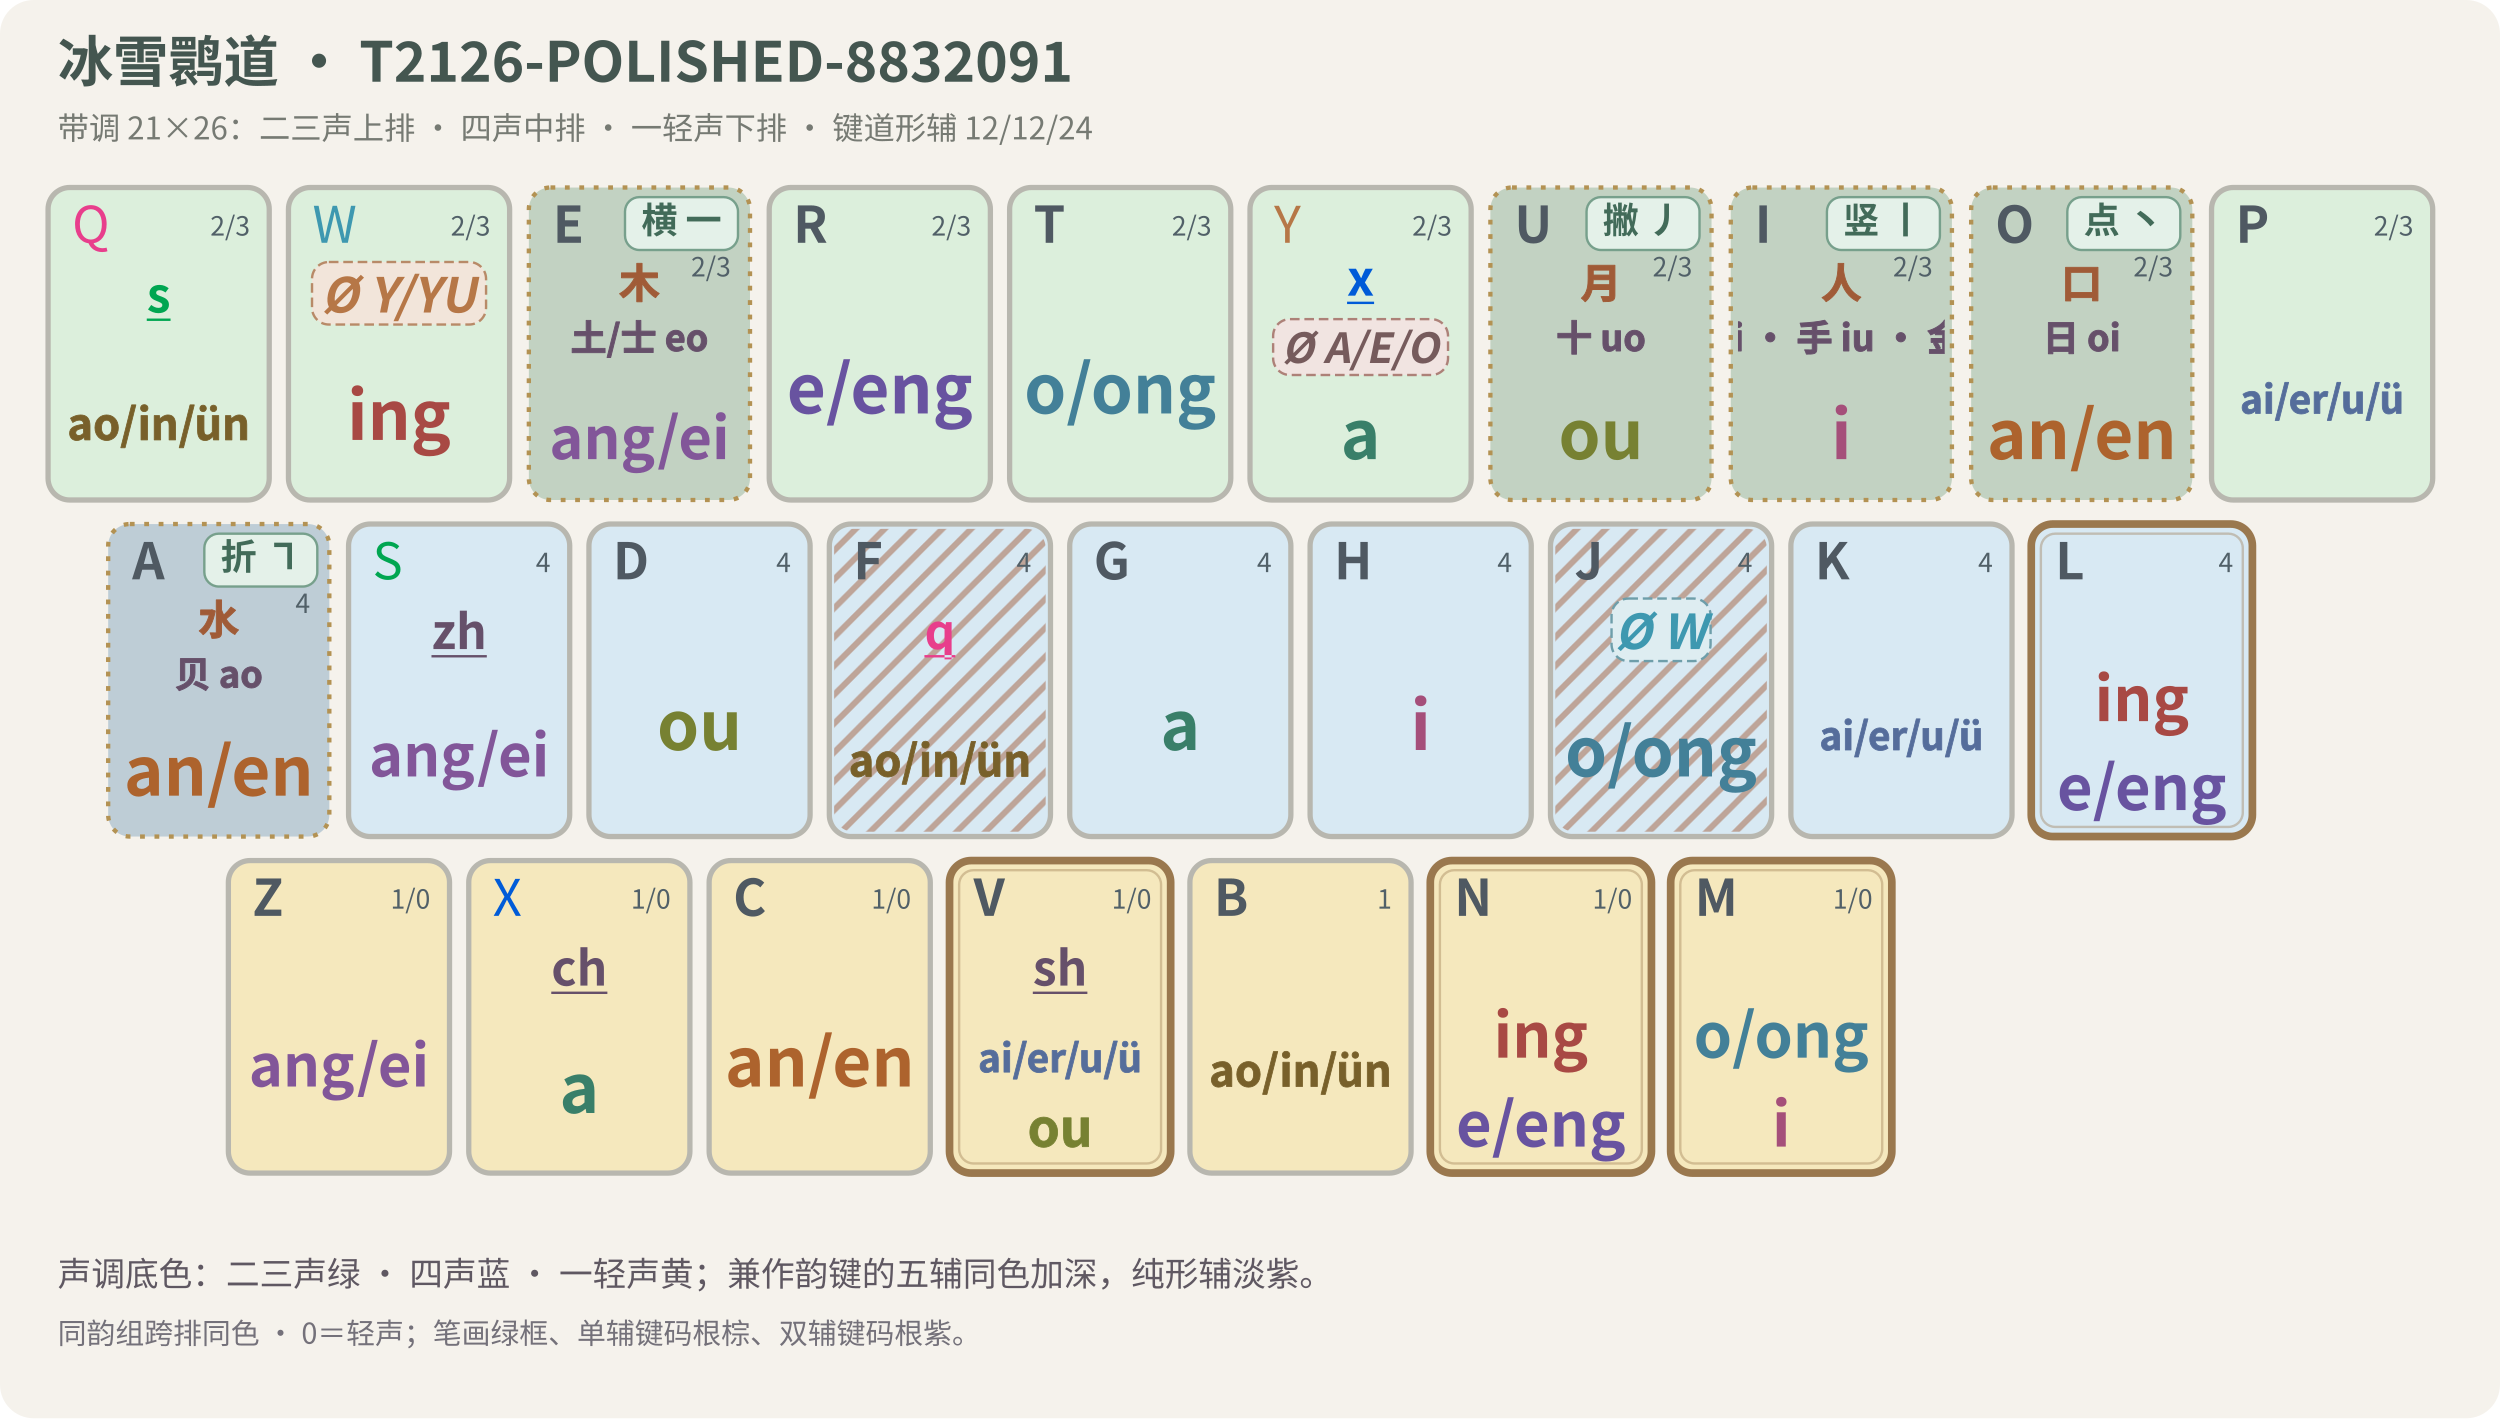
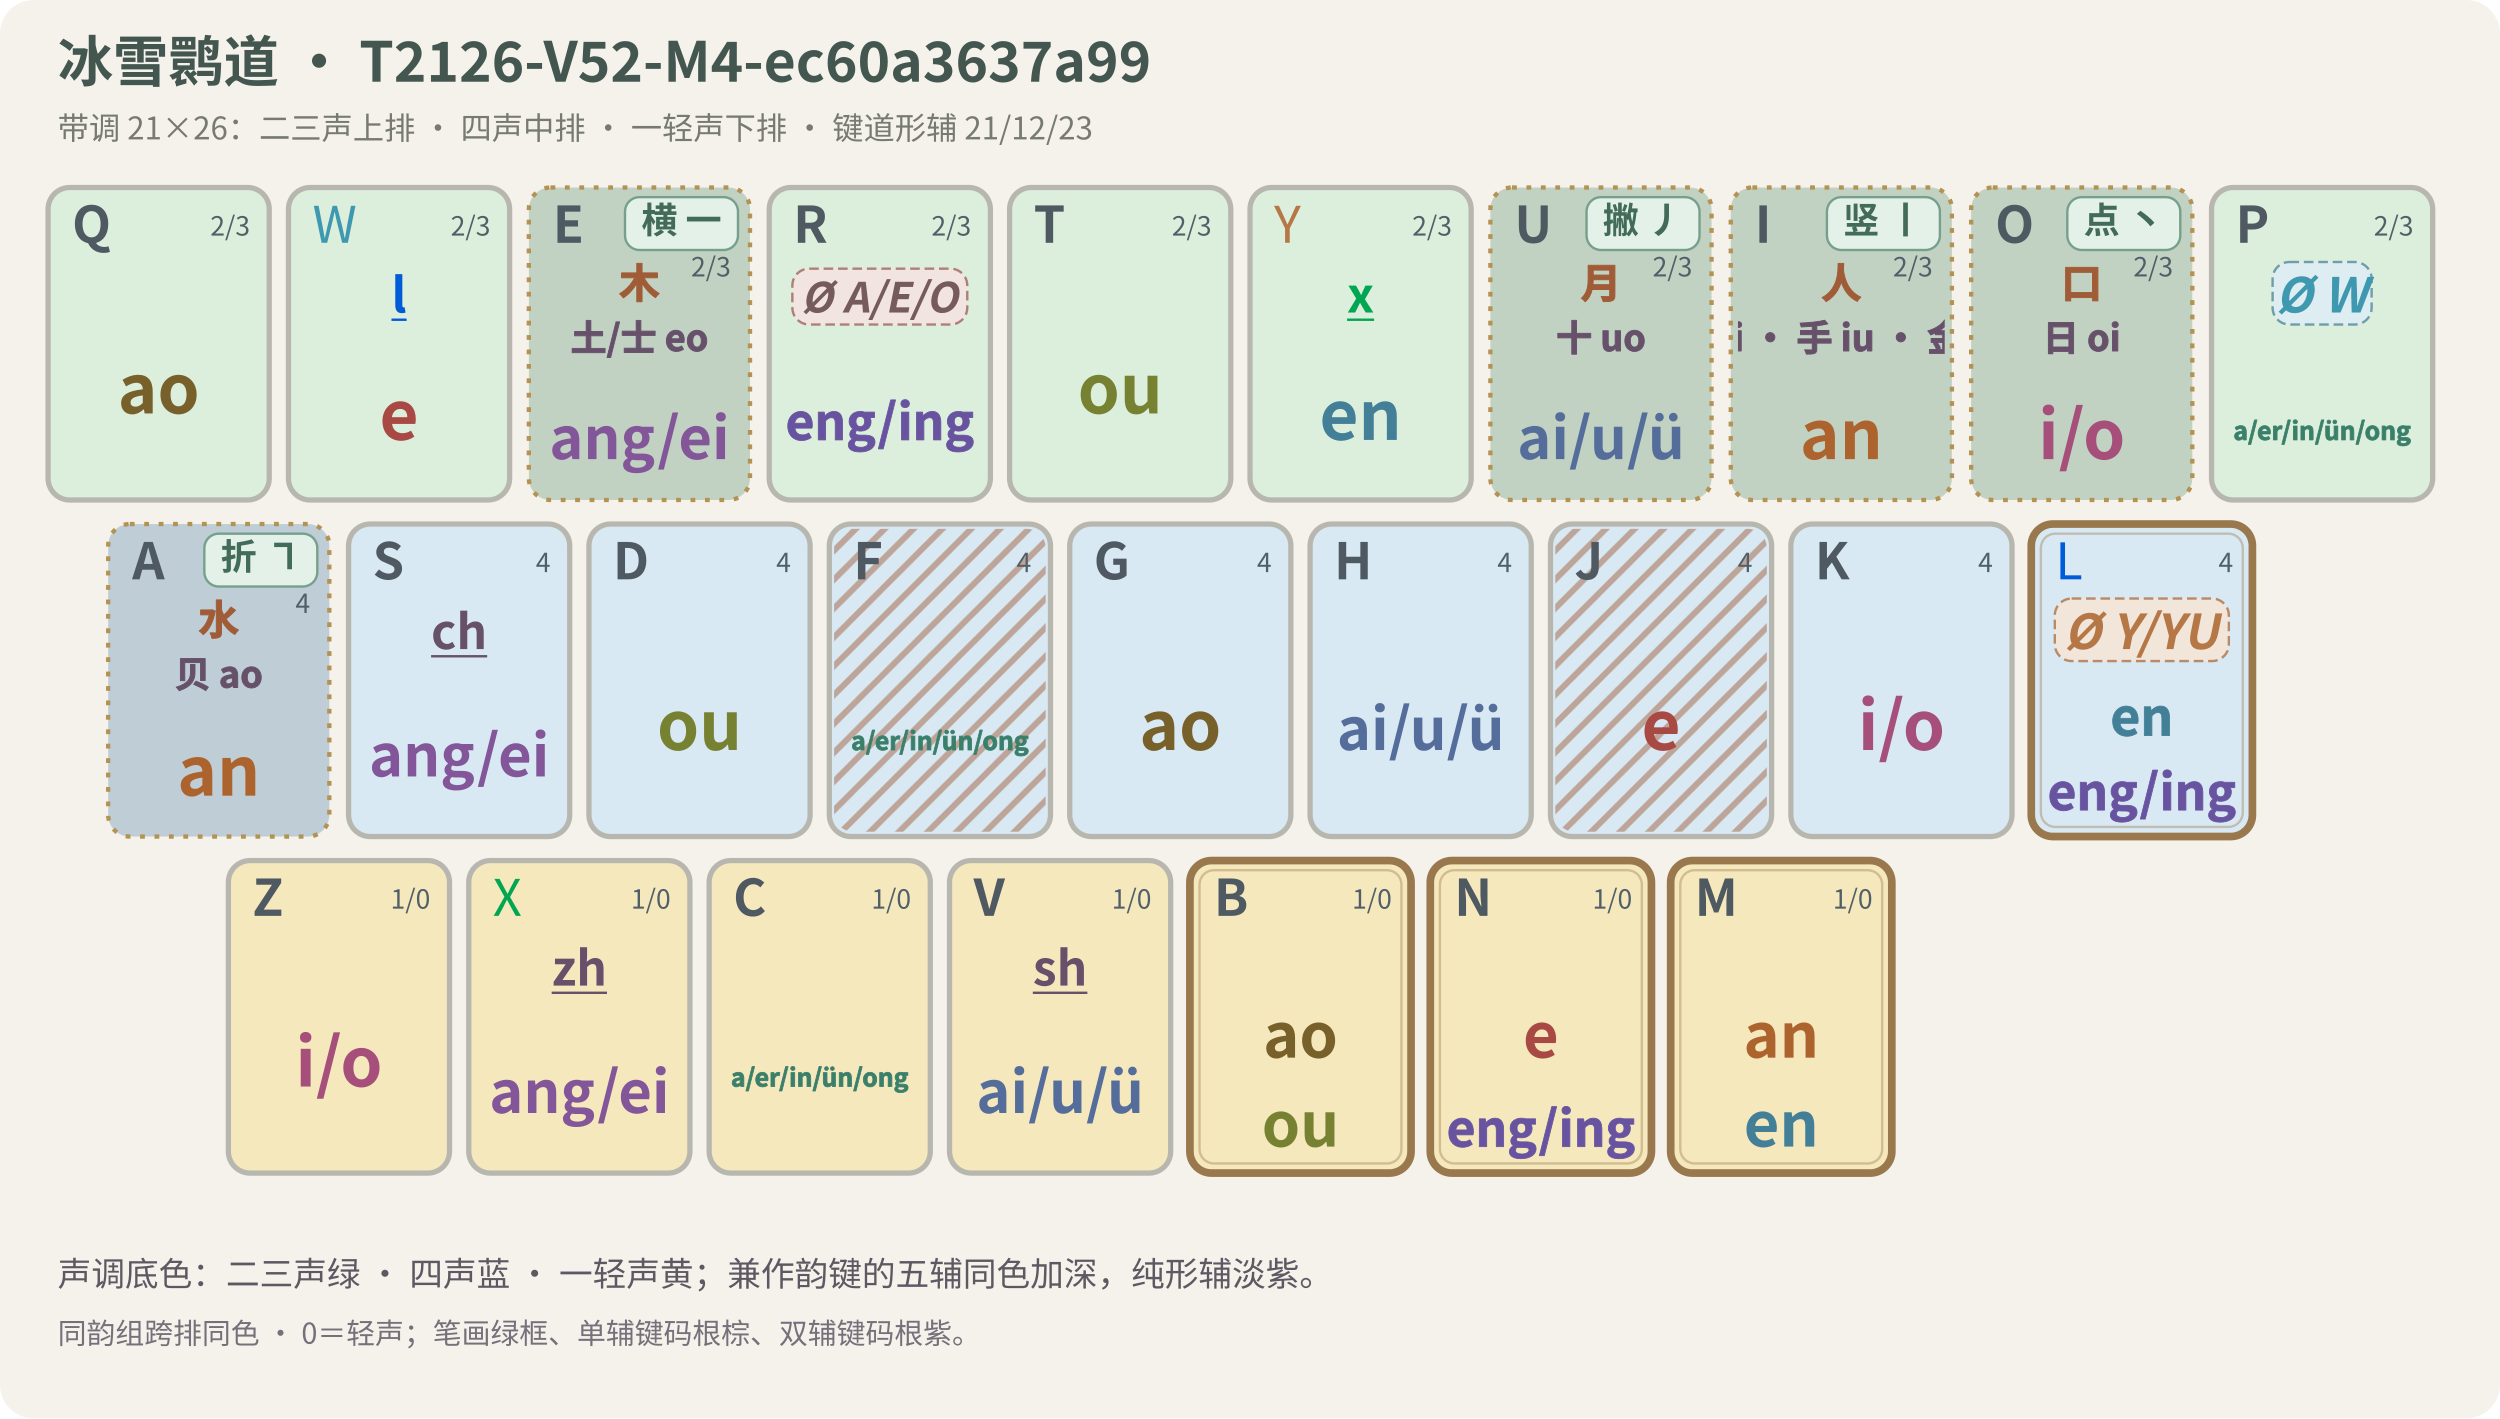
<svg xmlns="http://www.w3.org/2000/svg" class="keysvg nf4-keysvg" viewBox="0 0 1040 590" role="img" aria-labelledby="title desc">
  <defs>
    <pattern id="nf4-both" width="12" height="12" patternUnits="userSpaceOnUse">
      <rect width="12" height="12" fill="#fbfaf7" />
    </pattern>
    <pattern id="nf4-ionly" width="9" height="9" patternUnits="userSpaceOnUse">
      <rect width="9" height="9" fill="#e3eef4" />
      <path d="M2 0V9M7 0V9" stroke="#7399ad" stroke-opacity=".18" />
    </pattern>
    <pattern id="nf4-ronly" width="10" height="10" patternUnits="userSpaceOnUse">
      <rect width="10" height="10" fill="#f6ebd6" />
      <circle cx="3" cy="3" r="1.15" fill="#b39253" fill-opacity=".3" />
    </pattern>
    <pattern id="nf4-none" width="10" height="10" patternUnits="userSpaceOnUse">
      <rect width="10" height="10" fill="#eeece8" />
      <path d="M0 10L10 0" stroke="#aaa6a4" stroke-opacity=".14" />
    </pattern>
    <pattern id="nf4-multi" width="9" height="9" patternUnits="userSpaceOnUse">
      <rect width="9" height="9" fill="#f8efe2" />
      <path d="M-2 2L2-2M0 9L9 0M7 11L11 7" stroke="#9a784e" stroke-width="1.6" stroke-opacity=".27" />
    </pattern>
    <pattern id="nf4-anchor" width="12" height="12" patternUnits="userSpaceOnUse">
      <path d="M-3 3L3-3M0 12L12 0M9 15L15 9" stroke="#a05b37" stroke-width="2.5" stroke-opacity=".48" />
    </pattern>
  </defs>
  <rect width="1040" height="590" rx="14" fill="#f5f2ec" />
-   <text x="24" y="34" font-family="Microsoft YaHei UI, Noto Sans CJK SC, sans-serif" font-size="23" fill="#445650" text-anchor="start" font-weight="760">冰雪鹮道 · T2126-POLISHED-8832091</text>
-   <text x="24" y="58" font-family="Microsoft YaHei UI, Noto Sans CJK SC, sans-serif" font-size="13" fill="#767a73" text-anchor="start" font-weight="500">带调 21×26：二三声上排 · 四声中排 · 一轻声下排 · 键道形辅 12/12/24</text>
+   <text x="24" y="34" font-family="Microsoft YaHei UI, Noto Sans CJK SC, sans-serif" font-size="23" fill="#445650" text-anchor="start" font-weight="760">冰雪鹮道 · T2126-V52-M4-ec60a3637a99</text>
+   <text x="24" y="58" font-family="Microsoft YaHei UI, Noto Sans CJK SC, sans-serif" font-size="13" fill="#767a73" text-anchor="start" font-weight="500">带调 21×26：二三声上排 · 四声中排 · 一轻声下排 · 键道形辅 21/12/23</text>
  <g data-key="Q" data-role="sound" data-tone-region="23">
    <clipPath id="snow_zhudao-clip-0-0">
      <rect x="23" y="81" width="86" height="124" rx="7" />
    </clipPath>
    <rect x="20" y="78" width="92" height="130" rx="9" fill="#dcefdc" stroke="#b8b7af" stroke-width="2.2" />
    <g clip-path="url(#snow_zhudao-clip-0-0)">
-       <text x="30" y="101" font-family="Microsoft YaHei UI, Noto Sans CJK SC, sans-serif" font-size="21" fill="#e83e8c" text-anchor="start" font-weight="500" data-key-label="true">Q</text>
-       <text x="66" y="130" text-anchor="middle" font-family="Microsoft YaHei UI, Noto Sans CJK SC, sans-serif" font-size="20" font-weight="700" text-decoration="underline" fill="#00a651">s</text>
+       <text x="30" y="101" font-family="Microsoft YaHei UI, Noto Sans CJK SC, sans-serif" font-size="21" fill="#4f5962" text-anchor="start" font-weight="800" data-key-label="true">Q</text>
      <text x="104" y="98" text-anchor="end" font-family="Microsoft YaHei UI, Noto Sans CJK SC, sans-serif" font-size="11" fill="#516068" data-tones="23">2/3</text>
-       <text x="66" y="183" font-family="Microsoft YaHei UI, Noto Sans CJK SC, sans-serif" font-size="18.056" fill="#78602a" text-anchor="middle" font-weight="800" data-final="ao/in/ün" paint-order="stroke" stroke="#78602a" stroke-width="0.35" stroke-linejoin="round">ao/in/ün</text>
+       <text x="66" y="172" font-family="Microsoft YaHei UI, Noto Sans CJK SC, sans-serif" font-size="28" fill="#78602a" text-anchor="middle" font-weight="600" data-final="ao">ao</text>
    </g>
  </g>
  <g data-key="W" data-role="sound" data-tone-region="23">
    <clipPath id="snow_zhudao-clip-0-1">
      <rect x="123" y="81" width="86" height="124" rx="7" />
    </clipPath>
    <rect x="120" y="78" width="92" height="130" rx="9" fill="#dcefdc" stroke="#b8b7af" stroke-width="2.2" />
    <g clip-path="url(#snow_zhudao-clip-0-1)">
      <text x="130" y="101" font-family="Microsoft YaHei UI, Noto Sans CJK SC, sans-serif" font-size="21" fill="#3e98b0" text-anchor="start" font-weight="500" data-key-label="true">W</text>
-       <rect x="129.8" y="109" width="72.4" height="26" rx="7" fill="#f2e5da" stroke="#b88a68" stroke-dasharray="4 2" />
-       <text x="166" y="130" text-anchor="middle" font-family="Microsoft YaHei UI, Noto Sans CJK SC, sans-serif" font-size="20" font-weight="700" font-style="italic" fill="#b67747">Ø Y/YU</text>
+       <text x="166" y="130" text-anchor="middle" font-family="Microsoft YaHei UI, Noto Sans CJK SC, sans-serif" font-size="20" font-weight="700" text-decoration="underline" fill="#005bd8">l</text>
      <text x="204" y="98" text-anchor="end" font-family="Microsoft YaHei UI, Noto Sans CJK SC, sans-serif" font-size="11" fill="#516068" data-tones="23">2/3</text>
-       <text x="166" y="183" font-family="Microsoft YaHei UI, Noto Sans CJK SC, sans-serif" font-size="28" fill="#a84944" text-anchor="middle" font-weight="600" data-final="ing">ing</text>
+       <text x="166" y="183" font-family="Microsoft YaHei UI, Noto Sans CJK SC, sans-serif" font-size="28" fill="#a84944" text-anchor="middle" font-weight="600" data-final="e">e</text>
    </g>
  </g>
  <g data-key="E" data-role="rhyme-auxiliary" data-tone-region="23">
    <clipPath id="snow_zhudao-clip-0-2">
      <rect x="223" y="81" width="86" height="124" rx="7" />
    </clipPath>
    <rect x="220" y="78" width="92" height="130" rx="9" fill="#c2d2c2" stroke="#b39253" stroke-width="1.8" stroke-dasharray="2 4" />
    <g clip-path="url(#snow_zhudao-clip-0-2)">
      <text x="230" y="101" font-family="Microsoft YaHei UI, Noto Sans CJK SC, sans-serif" font-size="21" fill="#4f5962" text-anchor="start" font-weight="800" data-key-label="true">E</text>
      <g data-aux-badge="stroke">
        <rect x="260" y="82" width="47" height="22" rx="6" fill="#e4f1e9" stroke="#77a08c" />
        <text x="283.5" y="97" font-family="Microsoft YaHei UI, Noto Sans CJK SC, sans-serif" font-size="15" fill="#426b59" text-anchor="middle" font-weight="750" data-aux-kind="stroke">横 一</text>
      </g>
      <text x="266" y="124" font-family="Microsoft YaHei UI, Noto Sans CJK SC, sans-serif" font-size="17" fill="#a05b37" text-anchor="middle" font-weight="800" data-aux-kind="single-root" paint-order="stroke" stroke="#a05b37" stroke-width="0.4" stroke-linejoin="round">木</text>
      <text x="266" y="146" font-family="Microsoft YaHei UI, Noto Sans CJK SC, sans-serif" font-size="15" fill="#66506a" text-anchor="middle" font-weight="800" data-aux-kind="double-root" paint-order="stroke" stroke="#66506a" stroke-width="0.4" stroke-linejoin="round">土/士 eo</text>
      <text x="304" y="115" text-anchor="end" font-family="Microsoft YaHei UI, Noto Sans CJK SC, sans-serif" font-size="11" fill="#516068" data-tones="23">2/3</text>
      <text x="266" y="191" font-family="Microsoft YaHei UI, Noto Sans CJK SC, sans-serif" font-size="24.074" fill="#825699" text-anchor="middle" font-weight="600" data-final="ang/ei">ang/ei</text>
    </g>
  </g>
  <g data-key="R" data-role="sound" data-tone-region="23">
    <clipPath id="snow_zhudao-clip-0-3">
      <rect x="323" y="81" width="86" height="124" rx="7" />
    </clipPath>
    <rect x="320" y="78" width="92" height="130" rx="9" fill="#dcefdc" stroke="#b8b7af" stroke-width="2.2" />
    <g clip-path="url(#snow_zhudao-clip-0-3)">
      <text x="330" y="101" font-family="Microsoft YaHei UI, Noto Sans CJK SC, sans-serif" font-size="21" fill="#4f5962" text-anchor="start" font-weight="800" data-key-label="true">R</text>
+       <rect x="329.621" y="111.759" width="72.759" height="23.241" rx="7" fill="#f1e4e1" stroke="#ad8178" stroke-dasharray="4 2" />
+       <text x="366" y="130" text-anchor="middle" font-family="Microsoft YaHei UI, Noto Sans CJK SC, sans-serif" font-size="17.241" font-weight="700" font-style="italic" fill="#765b5c">Ø A/E/O</text>
      <text x="404" y="98" text-anchor="end" font-family="Microsoft YaHei UI, Noto Sans CJK SC, sans-serif" font-size="11" fill="#516068" data-tones="23">2/3</text>
-       <text x="366" y="172" font-family="Microsoft YaHei UI, Noto Sans CJK SC, sans-serif" font-size="28" fill="#6853a0" text-anchor="middle" font-weight="600" data-final="e/eng">e/eng</text>
+       <text x="366" y="183" font-family="Microsoft YaHei UI, Noto Sans CJK SC, sans-serif" font-size="20.635" fill="#6853a0" text-anchor="middle" font-weight="800" data-final="eng/ing" paint-order="stroke" stroke="#6853a0" stroke-width="0.35" stroke-linejoin="round">eng/ing</text>
    </g>
  </g>
  <g data-key="T" data-role="sound" data-tone-region="23">
    <clipPath id="snow_zhudao-clip-0-4">
      <rect x="423" y="81" width="86" height="124" rx="7" />
    </clipPath>
    <rect x="420" y="78" width="92" height="130" rx="9" fill="#dcefdc" stroke="#b8b7af" stroke-width="2.2" />
    <g clip-path="url(#snow_zhudao-clip-0-4)">
      <text x="430" y="101" font-family="Microsoft YaHei UI, Noto Sans CJK SC, sans-serif" font-size="21" fill="#4f5962" text-anchor="start" font-weight="800" data-key-label="true">T</text>
      <text x="504" y="98" text-anchor="end" font-family="Microsoft YaHei UI, Noto Sans CJK SC, sans-serif" font-size="11" fill="#516068" data-tones="23">2/3</text>
-       <text x="466" y="172" font-family="Microsoft YaHei UI, Noto Sans CJK SC, sans-serif" font-size="28" fill="#438098" text-anchor="middle" font-weight="600" data-final="o/ong">o/ong</text>
+       <text x="466" y="172" font-family="Microsoft YaHei UI, Noto Sans CJK SC, sans-serif" font-size="28" fill="#778132" text-anchor="middle" font-weight="600" data-final="ou">ou</text>
    </g>
  </g>
  <g data-key="Y" data-role="sound" data-tone-region="23">
    <clipPath id="snow_zhudao-clip-0-5">
      <rect x="523" y="81" width="86" height="124" rx="7" />
    </clipPath>
    <rect x="520" y="78" width="92" height="130" rx="9" fill="#dcefdc" stroke="#b8b7af" stroke-width="2.2" />
    <g clip-path="url(#snow_zhudao-clip-0-5)">
      <text x="530" y="101" font-family="Microsoft YaHei UI, Noto Sans CJK SC, sans-serif" font-size="21" fill="#b67747" text-anchor="start" font-weight="500" data-key-label="true">Y</text>
-       <text x="566" y="123" text-anchor="middle" font-family="Microsoft YaHei UI, Noto Sans CJK SC, sans-serif" font-size="20" font-weight="700" text-decoration="underline" fill="#005bd8">x</text>
-       <rect x="529.621" y="132.759" width="72.759" height="23.241" rx="7" fill="#f1e4e1" stroke="#ad8178" stroke-dasharray="4 2" />
-       <text x="566" y="151" text-anchor="middle" font-family="Microsoft YaHei UI, Noto Sans CJK SC, sans-serif" font-size="17.241" font-weight="700" font-style="italic" fill="#765b5c">Ø A/E/O</text>
+       <text x="566" y="130" text-anchor="middle" font-family="Microsoft YaHei UI, Noto Sans CJK SC, sans-serif" font-size="20" font-weight="700" text-decoration="underline" fill="#00a651">x</text>
      <text x="604" y="98" text-anchor="end" font-family="Microsoft YaHei UI, Noto Sans CJK SC, sans-serif" font-size="11" fill="#516068" data-tones="23">2/3</text>
-       <text x="566" y="191" font-family="Microsoft YaHei UI, Noto Sans CJK SC, sans-serif" font-size="28" fill="#397f69" text-anchor="middle" font-weight="600" data-final="a">a</text>
+       <text x="566" y="183" font-family="Microsoft YaHei UI, Noto Sans CJK SC, sans-serif" font-size="28" fill="#438098" text-anchor="middle" font-weight="600" data-final="en">en</text>
    </g>
  </g>
  <g data-key="U" data-role="rhyme-auxiliary" data-tone-region="23">
    <clipPath id="snow_zhudao-clip-0-6">
      <rect x="623" y="81" width="86" height="124" rx="7" />
    </clipPath>
    <rect x="620" y="78" width="92" height="130" rx="9" fill="#c2d2c2" stroke="#b39253" stroke-width="1.8" stroke-dasharray="2 4" />
    <g clip-path="url(#snow_zhudao-clip-0-6)">
      <text x="630" y="101" font-family="Microsoft YaHei UI, Noto Sans CJK SC, sans-serif" font-size="21" fill="#4f5962" text-anchor="start" font-weight="800" data-key-label="true">U</text>
      <g data-aux-badge="stroke">
        <rect x="660" y="82" width="47" height="22" rx="6" fill="#e4f1e9" stroke="#77a08c" />
        <text x="683.5" y="97" font-family="Microsoft YaHei UI, Noto Sans CJK SC, sans-serif" font-size="15" fill="#426b59" text-anchor="middle" font-weight="750" data-aux-kind="stroke">撇 丿</text>
      </g>
      <text x="666" y="124" font-family="Microsoft YaHei UI, Noto Sans CJK SC, sans-serif" font-size="17" fill="#a05b37" text-anchor="middle" font-weight="800" data-aux-kind="single-root" paint-order="stroke" stroke="#a05b37" stroke-width="0.4" stroke-linejoin="round">月</text>
      <text x="666" y="146" font-family="Microsoft YaHei UI, Noto Sans CJK SC, sans-serif" font-size="15" fill="#66506a" text-anchor="middle" font-weight="800" data-aux-kind="double-root" paint-order="stroke" stroke="#66506a" stroke-width="0.4" stroke-linejoin="round">十 uo</text>
      <text x="704" y="115" text-anchor="end" font-family="Microsoft YaHei UI, Noto Sans CJK SC, sans-serif" font-size="11" fill="#516068" data-tones="23">2/3</text>
-       <text x="666" y="191" font-family="Microsoft YaHei UI, Noto Sans CJK SC, sans-serif" font-size="28" fill="#778132" text-anchor="middle" font-weight="600" data-final="ou">ou</text>
+       <text x="666" y="191" font-family="Microsoft YaHei UI, Noto Sans CJK SC, sans-serif" font-size="24.074" fill="#556d9b" text-anchor="middle" font-weight="600" data-final="ai/u/ü">ai/u/ü</text>
    </g>
  </g>
  <g data-key="I" data-role="rhyme-auxiliary" data-tone-region="23">
    <clipPath id="snow_zhudao-clip-0-7">
      <rect x="723" y="81" width="86" height="124" rx="7" />
    </clipPath>
    <rect x="720" y="78" width="92" height="130" rx="9" fill="#c2d2c2" stroke="#b39253" stroke-width="1.8" stroke-dasharray="2 4" />
    <g clip-path="url(#snow_zhudao-clip-0-7)">
      <text x="730" y="101" font-family="Microsoft YaHei UI, Noto Sans CJK SC, sans-serif" font-size="21" fill="#4f5962" text-anchor="start" font-weight="800" data-key-label="true">I</text>
      <g data-aux-badge="stroke">
        <rect x="760" y="82" width="47" height="22" rx="6" fill="#e4f1e9" stroke="#77a08c" />
        <text x="783.5" y="97" font-family="Microsoft YaHei UI, Noto Sans CJK SC, sans-serif" font-size="15" fill="#426b59" text-anchor="middle" font-weight="750" data-aux-kind="stroke">竖 丨</text>
      </g>
      <text x="766" y="124" font-family="Microsoft YaHei UI, Noto Sans CJK SC, sans-serif" font-size="17" fill="#a05b37" text-anchor="middle" font-weight="800" data-aux-kind="single-root" paint-order="stroke" stroke="#a05b37" stroke-width="0.4" stroke-linejoin="round">人</text>
      <text x="766" y="146" font-family="Microsoft YaHei UI, Noto Sans CJK SC, sans-serif" font-size="15" fill="#66506a" text-anchor="middle" font-weight="800" data-aux-kind="double-root" textLength="76" lengthAdjust="spacingAndGlyphs" paint-order="stroke" stroke="#66506a" stroke-width="0.4" stroke-linejoin="round">艹 ii · 手 iu · 金 io</text>
      <text x="804" y="115" text-anchor="end" font-family="Microsoft YaHei UI, Noto Sans CJK SC, sans-serif" font-size="11" fill="#516068" data-tones="23">2/3</text>
-       <text x="766" y="191" font-family="Microsoft YaHei UI, Noto Sans CJK SC, sans-serif" font-size="28" fill="#a54f7a" text-anchor="middle" font-weight="600" data-final="i">i</text>
+       <text x="766" y="191" font-family="Microsoft YaHei UI, Noto Sans CJK SC, sans-serif" font-size="28" fill="#ad632d" text-anchor="middle" font-weight="600" data-final="an">an</text>
    </g>
  </g>
  <g data-key="O" data-role="rhyme-auxiliary" data-tone-region="23">
    <clipPath id="snow_zhudao-clip-0-8">
      <rect x="823" y="81" width="86" height="124" rx="7" />
    </clipPath>
    <rect x="820" y="78" width="92" height="130" rx="9" fill="#c2d2c2" stroke="#b39253" stroke-width="1.8" stroke-dasharray="2 4" />
    <g clip-path="url(#snow_zhudao-clip-0-8)">
      <text x="830" y="101" font-family="Microsoft YaHei UI, Noto Sans CJK SC, sans-serif" font-size="21" fill="#4f5962" text-anchor="start" font-weight="800" data-key-label="true">O</text>
      <g data-aux-badge="stroke">
        <rect x="860" y="82" width="47" height="22" rx="6" fill="#e4f1e9" stroke="#77a08c" />
        <text x="883.5" y="97" font-family="Microsoft YaHei UI, Noto Sans CJK SC, sans-serif" font-size="15" fill="#426b59" text-anchor="middle" font-weight="750" data-aux-kind="stroke">点 丶</text>
      </g>
      <text x="866" y="124" font-family="Microsoft YaHei UI, Noto Sans CJK SC, sans-serif" font-size="17" fill="#a05b37" text-anchor="middle" font-weight="800" data-aux-kind="single-root" paint-order="stroke" stroke="#a05b37" stroke-width="0.4" stroke-linejoin="round">口</text>
      <text x="866" y="146" font-family="Microsoft YaHei UI, Noto Sans CJK SC, sans-serif" font-size="15" fill="#66506a" text-anchor="middle" font-weight="800" data-aux-kind="double-root" paint-order="stroke" stroke="#66506a" stroke-width="0.4" stroke-linejoin="round">日 oi</text>
      <text x="904" y="115" text-anchor="end" font-family="Microsoft YaHei UI, Noto Sans CJK SC, sans-serif" font-size="11" fill="#516068" data-tones="23">2/3</text>
-       <text x="866" y="191" font-family="Microsoft YaHei UI, Noto Sans CJK SC, sans-serif" font-size="28" fill="#ad632d" text-anchor="middle" font-weight="600" data-final="an/en">an/en</text>
+       <text x="866" y="191" font-family="Microsoft YaHei UI, Noto Sans CJK SC, sans-serif" font-size="28" fill="#a54f7a" text-anchor="middle" font-weight="600" data-final="i/o">i/o</text>
    </g>
  </g>
  <g data-key="P" data-role="sound" data-tone-region="23">
    <clipPath id="snow_zhudao-clip-0-9">
      <rect x="923" y="81" width="86" height="124" rx="7" />
    </clipPath>
    <rect x="920" y="78" width="92" height="130" rx="9" fill="#dcefdc" stroke="#b8b7af" stroke-width="2.2" />
    <g clip-path="url(#snow_zhudao-clip-0-9)">
      <text x="930" y="101" font-family="Microsoft YaHei UI, Noto Sans CJK SC, sans-serif" font-size="21" fill="#4f5962" text-anchor="start" font-weight="800" data-key-label="true">P</text>
+       <rect x="945.4" y="109" width="41.2" height="26" rx="7" fill="#deedf1" stroke="#6e9eaa" stroke-dasharray="4 2" />
+       <text x="966" y="130" text-anchor="middle" font-family="Microsoft YaHei UI, Noto Sans CJK SC, sans-serif" font-size="20" font-weight="700" font-style="italic" fill="#3e98b0">Ø W</text>
      <text x="1004" y="98" text-anchor="end" font-family="Microsoft YaHei UI, Noto Sans CJK SC, sans-serif" font-size="11" fill="#516068" data-tones="23">2/3</text>
-       <text x="966" y="172" font-family="Microsoft YaHei UI, Noto Sans CJK SC, sans-serif" font-size="16.049" fill="#556d9b" text-anchor="middle" font-weight="800" data-final="ai/er/u/ü" paint-order="stroke" stroke="#556d9b" stroke-width="0.35" stroke-linejoin="round">ai/er/u/ü</text>
+       <text x="966" y="183" font-family="Microsoft YaHei UI, Noto Sans CJK SC, sans-serif" font-size="10.317" fill="#397f69" text-anchor="middle" font-weight="800" data-final="a/er/in/ün/ong" paint-order="stroke" stroke="#397f69" stroke-width="0.35" stroke-linejoin="round">a/er/in/ün/ong</text>
    </g>
  </g>
  <g data-key="A" data-role="rhyme-auxiliary" data-tone-region="4">
    <clipPath id="snow_zhudao-clip-1-0">
      <rect x="48" y="221" width="86" height="124" rx="7" />
    </clipPath>
    <rect x="45" y="218" width="92" height="130" rx="9" fill="#becdd6" stroke="#b39253" stroke-width="1.8" stroke-dasharray="2 4" />
    <g clip-path="url(#snow_zhudao-clip-1-0)">
      <text x="55" y="241" font-family="Microsoft YaHei UI, Noto Sans CJK SC, sans-serif" font-size="21" fill="#4f5962" text-anchor="start" font-weight="800" data-key-label="true">A</text>
      <g data-aux-badge="stroke">
        <rect x="85" y="222" width="47" height="22" rx="6" fill="#e4f1e9" stroke="#77a08c" />
        <text x="108.5" y="237" font-family="Microsoft YaHei UI, Noto Sans CJK SC, sans-serif" font-size="15" fill="#426b59" text-anchor="middle" font-weight="750" data-aux-kind="stroke">折 ㇕</text>
      </g>
      <text x="91" y="264" font-family="Microsoft YaHei UI, Noto Sans CJK SC, sans-serif" font-size="17" fill="#a05b37" text-anchor="middle" font-weight="800" data-aux-kind="single-root" paint-order="stroke" stroke="#a05b37" stroke-width="0.4" stroke-linejoin="round">水</text>
      <text x="91" y="286" font-family="Microsoft YaHei UI, Noto Sans CJK SC, sans-serif" font-size="15" fill="#66506a" text-anchor="middle" font-weight="800" data-aux-kind="double-root" paint-order="stroke" stroke="#66506a" stroke-width="0.4" stroke-linejoin="round">贝 ao</text>
      <text x="129" y="255" text-anchor="end" font-family="Microsoft YaHei UI, Noto Sans CJK SC, sans-serif" font-size="11" fill="#516068" data-tones="4">4</text>
-       <text x="91" y="331" font-family="Microsoft YaHei UI, Noto Sans CJK SC, sans-serif" font-size="28" fill="#ad632d" text-anchor="middle" font-weight="600" data-final="an/en">an/en</text>
+       <text x="91" y="331" font-family="Microsoft YaHei UI, Noto Sans CJK SC, sans-serif" font-size="28" fill="#ad632d" text-anchor="middle" font-weight="600" data-final="an">an</text>
    </g>
  </g>
  <g data-key="S" data-role="sound" data-tone-region="4">
    <clipPath id="snow_zhudao-clip-1-1">
      <rect x="148" y="221" width="86" height="124" rx="7" />
    </clipPath>
    <rect x="145" y="218" width="92" height="130" rx="9" fill="#d8e9f3" stroke="#b8b7af" stroke-width="2.2" />
    <g clip-path="url(#snow_zhudao-clip-1-1)">
-       <text x="155" y="241" font-family="Microsoft YaHei UI, Noto Sans CJK SC, sans-serif" font-size="21" fill="#00a651" text-anchor="start" font-weight="500" data-key-label="true">S</text>
-       <text x="191" y="270" text-anchor="middle" font-family="Microsoft YaHei UI, Noto Sans CJK SC, sans-serif" font-size="20" font-weight="700" text-decoration="underline" fill="#66506a">zh</text>
+       <text x="155" y="241" font-family="Microsoft YaHei UI, Noto Sans CJK SC, sans-serif" font-size="21" fill="#4f5962" text-anchor="start" font-weight="800" data-key-label="true">S</text>
+       <text x="191" y="270" text-anchor="middle" font-family="Microsoft YaHei UI, Noto Sans CJK SC, sans-serif" font-size="20" font-weight="700" text-decoration="underline" fill="#66506a">ch</text>
      <text x="229" y="238" text-anchor="end" font-family="Microsoft YaHei UI, Noto Sans CJK SC, sans-serif" font-size="11" fill="#516068" data-tones="4">4</text>
      <text x="191" y="323" font-family="Microsoft YaHei UI, Noto Sans CJK SC, sans-serif" font-size="24.074" fill="#825699" text-anchor="middle" font-weight="600" data-final="ang/ei">ang/ei</text>
    </g>
  </g>
  <g data-key="D" data-role="sound" data-tone-region="4">
    <clipPath id="snow_zhudao-clip-1-2">
      <rect x="248" y="221" width="86" height="124" rx="7" />
    </clipPath>
    <rect x="245" y="218" width="92" height="130" rx="9" fill="#d8e9f3" stroke="#b8b7af" stroke-width="2.2" />
    <g clip-path="url(#snow_zhudao-clip-1-2)">
      <text x="255" y="241" font-family="Microsoft YaHei UI, Noto Sans CJK SC, sans-serif" font-size="21" fill="#4f5962" text-anchor="start" font-weight="800" data-key-label="true">D</text>
      <text x="329" y="238" text-anchor="end" font-family="Microsoft YaHei UI, Noto Sans CJK SC, sans-serif" font-size="11" fill="#516068" data-tones="4">4</text>
      <text x="291" y="312" font-family="Microsoft YaHei UI, Noto Sans CJK SC, sans-serif" font-size="28" fill="#778132" text-anchor="middle" font-weight="600" data-final="ou">ou</text>
    </g>
  </g>
  <g data-key="F" data-role="sound" data-tone-region="4">
    <clipPath id="snow_zhudao-clip-1-3">
      <rect x="348" y="221" width="86" height="124" rx="7" />
    </clipPath>
    <rect x="345" y="218" width="92" height="130" rx="9" fill="#d8e9f3" stroke="#b8b7af" stroke-width="2.2" />
    <rect x="347" y="220" width="88" height="126" rx="8" fill="url(#nf4-anchor)" pointer-events="none" />
    <g clip-path="url(#snow_zhudao-clip-1-3)">
      <text x="355" y="241" font-family="Microsoft YaHei UI, Noto Sans CJK SC, sans-serif" font-size="21" fill="#4f5962" text-anchor="start" font-weight="800" data-key-label="true">F</text>
-       <text x="391" y="270" text-anchor="middle" font-family="Microsoft YaHei UI, Noto Sans CJK SC, sans-serif" font-size="20" font-weight="700" text-decoration="underline" fill="#e83e8c">q</text>
      <text x="429" y="238" text-anchor="end" font-family="Microsoft YaHei UI, Noto Sans CJK SC, sans-serif" font-size="11" fill="#516068" data-tones="4">4</text>
-       <text x="391" y="323" font-family="Microsoft YaHei UI, Noto Sans CJK SC, sans-serif" font-size="18.056" fill="#78602a" text-anchor="middle" font-weight="800" data-final="ao/in/ün" paint-order="stroke" stroke="#78602a" stroke-width="0.35" stroke-linejoin="round">ao/in/ün</text>
+       <text x="391" y="312" font-family="Microsoft YaHei UI, Noto Sans CJK SC, sans-serif" font-size="10.317" fill="#397f69" text-anchor="middle" font-weight="800" data-final="a/er/in/ün/ong" paint-order="stroke" stroke="#397f69" stroke-width="0.35" stroke-linejoin="round">a/er/in/ün/ong</text>
    </g>
  </g>
  <g data-key="G" data-role="sound" data-tone-region="4">
    <clipPath id="snow_zhudao-clip-1-4">
      <rect x="448" y="221" width="86" height="124" rx="7" />
    </clipPath>
    <rect x="445" y="218" width="92" height="130" rx="9" fill="#d8e9f3" stroke="#b8b7af" stroke-width="2.2" />
    <g clip-path="url(#snow_zhudao-clip-1-4)">
      <text x="455" y="241" font-family="Microsoft YaHei UI, Noto Sans CJK SC, sans-serif" font-size="21" fill="#4f5962" text-anchor="start" font-weight="800" data-key-label="true">G</text>
      <text x="529" y="238" text-anchor="end" font-family="Microsoft YaHei UI, Noto Sans CJK SC, sans-serif" font-size="11" fill="#516068" data-tones="4">4</text>
-       <text x="491" y="312" font-family="Microsoft YaHei UI, Noto Sans CJK SC, sans-serif" font-size="28" fill="#397f69" text-anchor="middle" font-weight="600" data-final="a">a</text>
+       <text x="491" y="312" font-family="Microsoft YaHei UI, Noto Sans CJK SC, sans-serif" font-size="28" fill="#78602a" text-anchor="middle" font-weight="600" data-final="ao">ao</text>
    </g>
  </g>
  <g data-key="H" data-role="sound" data-tone-region="4">
    <clipPath id="snow_zhudao-clip-1-5">
      <rect x="548" y="221" width="86" height="124" rx="7" />
    </clipPath>
    <rect x="545" y="218" width="92" height="130" rx="9" fill="#d8e9f3" stroke="#b8b7af" stroke-width="2.2" />
    <g clip-path="url(#snow_zhudao-clip-1-5)">
      <text x="555" y="241" font-family="Microsoft YaHei UI, Noto Sans CJK SC, sans-serif" font-size="21" fill="#4f5962" text-anchor="start" font-weight="800" data-key-label="true">H</text>
      <text x="629" y="238" text-anchor="end" font-family="Microsoft YaHei UI, Noto Sans CJK SC, sans-serif" font-size="11" fill="#516068" data-tones="4">4</text>
-       <text x="591" y="312" font-family="Microsoft YaHei UI, Noto Sans CJK SC, sans-serif" font-size="28" fill="#a54f7a" text-anchor="middle" font-weight="600" data-final="i">i</text>
+       <text x="591" y="312" font-family="Microsoft YaHei UI, Noto Sans CJK SC, sans-serif" font-size="24.074" fill="#556d9b" text-anchor="middle" font-weight="600" data-final="ai/u/ü">ai/u/ü</text>
    </g>
  </g>
  <g data-key="J" data-role="sound" data-tone-region="4">
    <clipPath id="snow_zhudao-clip-1-6">
      <rect x="648" y="221" width="86" height="124" rx="7" />
    </clipPath>
    <rect x="645" y="218" width="92" height="130" rx="9" fill="#d8e9f3" stroke="#b8b7af" stroke-width="2.2" />
    <rect x="647" y="220" width="88" height="126" rx="8" fill="url(#nf4-anchor)" pointer-events="none" />
    <g clip-path="url(#snow_zhudao-clip-1-6)">
      <text x="655" y="241" font-family="Microsoft YaHei UI, Noto Sans CJK SC, sans-serif" font-size="21" fill="#4f5962" text-anchor="start" font-weight="800" data-key-label="true">J</text>
-       <rect x="670.4" y="249" width="41.2" height="26" rx="7" fill="#deedf1" stroke="#6e9eaa" stroke-dasharray="4 2" />
-       <text x="691" y="270" text-anchor="middle" font-family="Microsoft YaHei UI, Noto Sans CJK SC, sans-serif" font-size="20" font-weight="700" font-style="italic" fill="#3e98b0">Ø W</text>
      <text x="729" y="238" text-anchor="end" font-family="Microsoft YaHei UI, Noto Sans CJK SC, sans-serif" font-size="11" fill="#516068" data-tones="4">4</text>
-       <text x="691" y="323" font-family="Microsoft YaHei UI, Noto Sans CJK SC, sans-serif" font-size="28" fill="#438098" text-anchor="middle" font-weight="600" data-final="o/ong">o/ong</text>
+       <text x="691" y="312" font-family="Microsoft YaHei UI, Noto Sans CJK SC, sans-serif" font-size="28" fill="#a84944" text-anchor="middle" font-weight="600" data-final="e">e</text>
    </g>
  </g>
  <g data-key="K" data-role="sound" data-tone-region="4">
    <clipPath id="snow_zhudao-clip-1-7">
      <rect x="748" y="221" width="86" height="124" rx="7" />
    </clipPath>
    <rect x="745" y="218" width="92" height="130" rx="9" fill="#d8e9f3" stroke="#b8b7af" stroke-width="2.2" />
    <g clip-path="url(#snow_zhudao-clip-1-7)">
      <text x="755" y="241" font-family="Microsoft YaHei UI, Noto Sans CJK SC, sans-serif" font-size="21" fill="#4f5962" text-anchor="start" font-weight="800" data-key-label="true">K</text>
      <text x="829" y="238" text-anchor="end" font-family="Microsoft YaHei UI, Noto Sans CJK SC, sans-serif" font-size="11" fill="#516068" data-tones="4">4</text>
-       <text x="791" y="312" font-family="Microsoft YaHei UI, Noto Sans CJK SC, sans-serif" font-size="16.049" fill="#556d9b" text-anchor="middle" font-weight="800" data-final="ai/er/u/ü" paint-order="stroke" stroke="#556d9b" stroke-width="0.35" stroke-linejoin="round">ai/er/u/ü</text>
+       <text x="791" y="312" font-family="Microsoft YaHei UI, Noto Sans CJK SC, sans-serif" font-size="28" fill="#a54f7a" text-anchor="middle" font-weight="600" data-final="i/o">i/o</text>
    </g>
  </g>
  <g data-key="L" data-role="sound" data-multi="true" data-tone-region="4">
    <clipPath id="snow_zhudao-clip-1-8">
      <rect x="848" y="221" width="86" height="124" rx="7" />
    </clipPath>
    <rect x="845" y="218" width="92" height="130" rx="9" fill="#d8e9f3" stroke="#9a784e" stroke-width="3.2" />
    <rect x="849" y="222" width="84" height="122" rx="6" fill="none" stroke="#9a784e" stroke-opacity=".38" />
    <g clip-path="url(#snow_zhudao-clip-1-8)">
-       <text x="855" y="241" font-family="Microsoft YaHei UI, Noto Sans CJK SC, sans-serif" font-size="21" fill="#4f5962" text-anchor="start" font-weight="800" data-key-label="true">L</text>
+       <text x="855" y="241" font-family="Microsoft YaHei UI, Noto Sans CJK SC, sans-serif" font-size="21" fill="#005bd8" text-anchor="start" font-weight="500" data-key-label="true">L</text>
+       <rect x="854.8" y="249" width="72.4" height="26" rx="7" fill="#f2e5da" stroke="#b88a68" stroke-dasharray="4 2" />
+       <text x="891" y="270" text-anchor="middle" font-family="Microsoft YaHei UI, Noto Sans CJK SC, sans-serif" font-size="20" font-weight="700" font-style="italic" fill="#b67747">Ø Y/YU</text>
      <text x="929" y="238" text-anchor="end" font-family="Microsoft YaHei UI, Noto Sans CJK SC, sans-serif" font-size="11" fill="#516068" data-tones="4">4</text>
-       <text x="891" y="300" font-family="Microsoft YaHei UI, Noto Sans CJK SC, sans-serif" font-size="25.53" fill="#a84944" text-anchor="middle" font-weight="600" data-final="ing">ing</text>
-       <text x="891" y="337" font-family="Microsoft YaHei UI, Noto Sans CJK SC, sans-serif" font-size="25.53" fill="#6853a0" text-anchor="middle" font-weight="600" data-final="e/eng">e/eng</text>
+       <text x="891" y="306" font-family="Microsoft YaHei UI, Noto Sans CJK SC, sans-serif" font-size="21.39" fill="#438098" text-anchor="middle" font-weight="800" data-final="en" paint-order="stroke" stroke="#438098" stroke-width="0.35" stroke-linejoin="round">en</text>
+       <text x="891" y="337" font-family="Microsoft YaHei UI, Noto Sans CJK SC, sans-serif" font-size="20.635" fill="#6853a0" text-anchor="middle" font-weight="800" data-final="eng/ing" paint-order="stroke" stroke="#6853a0" stroke-width="0.35" stroke-linejoin="round">eng/ing</text>
    </g>
  </g>
  <g data-key="Z" data-role="sound" data-tone-region="01">
    <clipPath id="snow_zhudao-clip-2-0">
      <rect x="98" y="361" width="86" height="124" rx="7" />
    </clipPath>
    <rect x="95" y="358" width="92" height="130" rx="9" fill="#f5e8bd" stroke="#b8b7af" stroke-width="2.2" />
    <g clip-path="url(#snow_zhudao-clip-2-0)">
      <text x="105" y="381" font-family="Microsoft YaHei UI, Noto Sans CJK SC, sans-serif" font-size="21" fill="#4f5962" text-anchor="start" font-weight="800" data-key-label="true">Z</text>
      <text x="179" y="378" text-anchor="end" font-family="Microsoft YaHei UI, Noto Sans CJK SC, sans-serif" font-size="11" fill="#516068" data-tones="01">1/0</text>
-       <text x="141" y="452" font-family="Microsoft YaHei UI, Noto Sans CJK SC, sans-serif" font-size="24.074" fill="#825699" text-anchor="middle" font-weight="600" data-final="ang/ei">ang/ei</text>
+       <text x="141" y="452" font-family="Microsoft YaHei UI, Noto Sans CJK SC, sans-serif" font-size="28" fill="#a54f7a" text-anchor="middle" font-weight="600" data-final="i/o">i/o</text>
    </g>
  </g>
  <g data-key="X" data-role="sound" data-tone-region="01">
    <clipPath id="snow_zhudao-clip-2-1">
      <rect x="198" y="361" width="86" height="124" rx="7" />
    </clipPath>
    <rect x="195" y="358" width="92" height="130" rx="9" fill="#f5e8bd" stroke="#b8b7af" stroke-width="2.2" />
    <g clip-path="url(#snow_zhudao-clip-2-1)">
-       <text x="205" y="381" font-family="Microsoft YaHei UI, Noto Sans CJK SC, sans-serif" font-size="21" fill="#005bd8" text-anchor="start" font-weight="500" data-key-label="true">X</text>
-       <text x="241" y="410" text-anchor="middle" font-family="Microsoft YaHei UI, Noto Sans CJK SC, sans-serif" font-size="20" font-weight="700" text-decoration="underline" fill="#66506a">ch</text>
+       <text x="205" y="381" font-family="Microsoft YaHei UI, Noto Sans CJK SC, sans-serif" font-size="21" fill="#00a651" text-anchor="start" font-weight="500" data-key-label="true">X</text>
+       <text x="241" y="410" text-anchor="middle" font-family="Microsoft YaHei UI, Noto Sans CJK SC, sans-serif" font-size="20" font-weight="700" text-decoration="underline" fill="#66506a">zh</text>
      <text x="279" y="378" text-anchor="end" font-family="Microsoft YaHei UI, Noto Sans CJK SC, sans-serif" font-size="11" fill="#516068" data-tones="01">1/0</text>
-       <text x="241" y="463" font-family="Microsoft YaHei UI, Noto Sans CJK SC, sans-serif" font-size="28" fill="#397f69" text-anchor="middle" font-weight="600" data-final="a">a</text>
+       <text x="241" y="463" font-family="Microsoft YaHei UI, Noto Sans CJK SC, sans-serif" font-size="24.074" fill="#825699" text-anchor="middle" font-weight="600" data-final="ang/ei">ang/ei</text>
    </g>
  </g>
  <g data-key="C" data-role="sound" data-tone-region="01">
    <clipPath id="snow_zhudao-clip-2-2">
      <rect x="298" y="361" width="86" height="124" rx="7" />
    </clipPath>
    <rect x="295" y="358" width="92" height="130" rx="9" fill="#f5e8bd" stroke="#b8b7af" stroke-width="2.2" />
    <g clip-path="url(#snow_zhudao-clip-2-2)">
      <text x="305" y="381" font-family="Microsoft YaHei UI, Noto Sans CJK SC, sans-serif" font-size="21" fill="#4f5962" text-anchor="start" font-weight="800" data-key-label="true">C</text>
      <text x="379" y="378" text-anchor="end" font-family="Microsoft YaHei UI, Noto Sans CJK SC, sans-serif" font-size="11" fill="#516068" data-tones="01">1/0</text>
-       <text x="341" y="452" font-family="Microsoft YaHei UI, Noto Sans CJK SC, sans-serif" font-size="28" fill="#ad632d" text-anchor="middle" font-weight="600" data-final="an/en">an/en</text>
-     </g>
-   </g>
-   <g data-key="V" data-role="sound" data-multi="true" data-tone-region="01">
+       <text x="341" y="452" font-family="Microsoft YaHei UI, Noto Sans CJK SC, sans-serif" font-size="10.317" fill="#397f69" text-anchor="middle" font-weight="800" data-final="a/er/in/ün/ong" paint-order="stroke" stroke="#397f69" stroke-width="0.35" stroke-linejoin="round">a/er/in/ün/ong</text>
+     </g>
+   </g>
+   <g data-key="V" data-role="sound" data-tone-region="01">
    <clipPath id="snow_zhudao-clip-2-3">
      <rect x="398" y="361" width="86" height="124" rx="7" />
    </clipPath>
-     <rect x="395" y="358" width="92" height="130" rx="9" fill="#f5e8bd" stroke="#9a784e" stroke-width="3.2" />
-     <rect x="399" y="362" width="84" height="122" rx="6" fill="none" stroke="#9a784e" stroke-opacity=".38" />
+     <rect x="395" y="358" width="92" height="130" rx="9" fill="#f5e8bd" stroke="#b8b7af" stroke-width="2.2" />
    <g clip-path="url(#snow_zhudao-clip-2-3)">
      <text x="405" y="381" font-family="Microsoft YaHei UI, Noto Sans CJK SC, sans-serif" font-size="21" fill="#4f5962" text-anchor="start" font-weight="800" data-key-label="true">V</text>
      <text x="441" y="410" text-anchor="middle" font-family="Microsoft YaHei UI, Noto Sans CJK SC, sans-serif" font-size="20" font-weight="700" text-decoration="underline" fill="#66506a">sh</text>
      <text x="479" y="378" text-anchor="end" font-family="Microsoft YaHei UI, Noto Sans CJK SC, sans-serif" font-size="11" fill="#516068" data-tones="01">1/0</text>
-       <text x="441" y="446" font-family="Microsoft YaHei UI, Noto Sans CJK SC, sans-serif" font-size="16.049" fill="#556d9b" text-anchor="middle" font-weight="800" data-final="ai/er/u/ü" paint-order="stroke" stroke="#556d9b" stroke-width="0.35" stroke-linejoin="round">ai/er/u/ü</text>
-       <text x="441" y="477" font-family="Microsoft YaHei UI, Noto Sans CJK SC, sans-serif" font-size="21.39" fill="#778132" text-anchor="middle" font-weight="800" data-final="ou" paint-order="stroke" stroke="#778132" stroke-width="0.35" stroke-linejoin="round">ou</text>
-     </g>
-   </g>
-   <g data-key="B" data-role="sound" data-tone-region="1">
+       <text x="441" y="463" font-family="Microsoft YaHei UI, Noto Sans CJK SC, sans-serif" font-size="24.074" fill="#556d9b" text-anchor="middle" font-weight="600" data-final="ai/u/ü">ai/u/ü</text>
+     </g>
+   </g>
+   <g data-key="B" data-role="sound" data-multi="true" data-tone-region="01">
    <clipPath id="snow_zhudao-clip-2-4">
      <rect x="498" y="361" width="86" height="124" rx="7" />
    </clipPath>
-     <rect x="495" y="358" width="92" height="130" rx="9" fill="#f5e8bd" stroke="#b8b7af" stroke-width="2.2" />
+     <rect x="495" y="358" width="92" height="130" rx="9" fill="#f5e8bd" stroke="#9a784e" stroke-width="3.2" />
+     <rect x="499" y="362" width="84" height="122" rx="6" fill="none" stroke="#9a784e" stroke-opacity=".38" />
    <g clip-path="url(#snow_zhudao-clip-2-4)">
      <text x="505" y="381" font-family="Microsoft YaHei UI, Noto Sans CJK SC, sans-serif" font-size="21" fill="#4f5962" text-anchor="start" font-weight="800" data-key-label="true">B</text>
-       <text x="579" y="378" text-anchor="end" font-family="Microsoft YaHei UI, Noto Sans CJK SC, sans-serif" font-size="11" fill="#516068" data-tones="1">1</text>
-       <text x="541" y="452" font-family="Microsoft YaHei UI, Noto Sans CJK SC, sans-serif" font-size="18.056" fill="#78602a" text-anchor="middle" font-weight="800" data-final="ao/in/ün" paint-order="stroke" stroke="#78602a" stroke-width="0.35" stroke-linejoin="round">ao/in/ün</text>
+       <text x="579" y="378" text-anchor="end" font-family="Microsoft YaHei UI, Noto Sans CJK SC, sans-serif" font-size="11" fill="#516068" data-tones="01">1/0</text>
+       <text x="541" y="440" font-family="Microsoft YaHei UI, Noto Sans CJK SC, sans-serif" font-size="25.53" fill="#78602a" text-anchor="middle" font-weight="600" data-final="ao">ao</text>
+       <text x="541" y="477" font-family="Microsoft YaHei UI, Noto Sans CJK SC, sans-serif" font-size="25.53" fill="#778132" text-anchor="middle" font-weight="600" data-final="ou">ou</text>
    </g>
  </g>
  <g data-key="N" data-role="sound" data-multi="true" data-tone-region="01">
    <clipPath id="snow_zhudao-clip-2-5">
      <rect x="598" y="361" width="86" height="124" rx="7" />
    </clipPath>
    <rect x="595" y="358" width="92" height="130" rx="9" fill="#f5e8bd" stroke="#9a784e" stroke-width="3.2" />
    <rect x="599" y="362" width="84" height="122" rx="6" fill="none" stroke="#9a784e" stroke-opacity=".38" />
    <g clip-path="url(#snow_zhudao-clip-2-5)">
      <text x="605" y="381" font-family="Microsoft YaHei UI, Noto Sans CJK SC, sans-serif" font-size="21" fill="#4f5962" text-anchor="start" font-weight="800" data-key-label="true">N</text>
      <text x="679" y="378" text-anchor="end" font-family="Microsoft YaHei UI, Noto Sans CJK SC, sans-serif" font-size="11" fill="#516068" data-tones="01">1/0</text>
-       <text x="641" y="440" font-family="Microsoft YaHei UI, Noto Sans CJK SC, sans-serif" font-size="25.53" fill="#a84944" text-anchor="middle" font-weight="600" data-final="ing">ing</text>
-       <text x="641" y="477" font-family="Microsoft YaHei UI, Noto Sans CJK SC, sans-serif" font-size="25.53" fill="#6853a0" text-anchor="middle" font-weight="600" data-final="e/eng">e/eng</text>
+       <text x="641" y="440" font-family="Microsoft YaHei UI, Noto Sans CJK SC, sans-serif" font-size="25.53" fill="#a84944" text-anchor="middle" font-weight="600" data-final="e">e</text>
+       <text x="641" y="477" font-family="Microsoft YaHei UI, Noto Sans CJK SC, sans-serif" font-size="20.635" fill="#6853a0" text-anchor="middle" font-weight="800" data-final="eng/ing" paint-order="stroke" stroke="#6853a0" stroke-width="0.35" stroke-linejoin="round">eng/ing</text>
    </g>
  </g>
  <g data-key="M" data-role="sound" data-multi="true" data-tone-region="01">
    <clipPath id="snow_zhudao-clip-2-6">
      <rect x="698" y="361" width="86" height="124" rx="7" />
    </clipPath>
    <rect x="695" y="358" width="92" height="130" rx="9" fill="#f5e8bd" stroke="#9a784e" stroke-width="3.2" />
    <rect x="699" y="362" width="84" height="122" rx="6" fill="none" stroke="#9a784e" stroke-opacity=".38" />
    <g clip-path="url(#snow_zhudao-clip-2-6)">
      <text x="705" y="381" font-family="Microsoft YaHei UI, Noto Sans CJK SC, sans-serif" font-size="21" fill="#4f5962" text-anchor="start" font-weight="800" data-key-label="true">M</text>
      <text x="779" y="378" text-anchor="end" font-family="Microsoft YaHei UI, Noto Sans CJK SC, sans-serif" font-size="11" fill="#516068" data-tones="01">1/0</text>
-       <text x="741" y="440" font-family="Microsoft YaHei UI, Noto Sans CJK SC, sans-serif" font-size="25.53" fill="#438098" text-anchor="middle" font-weight="600" data-final="o/ong">o/ong</text>
-       <text x="741" y="477" font-family="Microsoft YaHei UI, Noto Sans CJK SC, sans-serif" font-size="25.53" fill="#a54f7a" text-anchor="middle" font-weight="600" data-final="i">i</text>
+       <text x="741" y="440" font-family="Microsoft YaHei UI, Noto Sans CJK SC, sans-serif" font-size="25.53" fill="#ad632d" text-anchor="middle" font-weight="600" data-final="an">an</text>
+       <text x="741" y="477" font-family="Microsoft YaHei UI, Noto Sans CJK SC, sans-serif" font-size="25.53" fill="#438098" text-anchor="middle" font-weight="600" data-final="en">en</text>
    </g>
  </g>
  <text x="24" y="535" font-family="Microsoft YaHei UI, Noto Sans CJK SC, sans-serif" font-size="14" fill="#5f5862" text-anchor="start" font-weight="500">声调底色：二三声绿 · 四声蓝 · 一轻声黄；兼作韵键的五辅同色加深，纯形辅淡紫。</text>
  <text x="24" y="559" font-family="Microsoft YaHei UI, Noto Sans CJK SC, sans-serif" font-size="12" fill="#74717a" text-anchor="start" font-weight="500">同韵组跨排同色 · 0＝轻声；笔画绿框、单辅键码根棕、双辅键码根紫。</text>
</svg>
